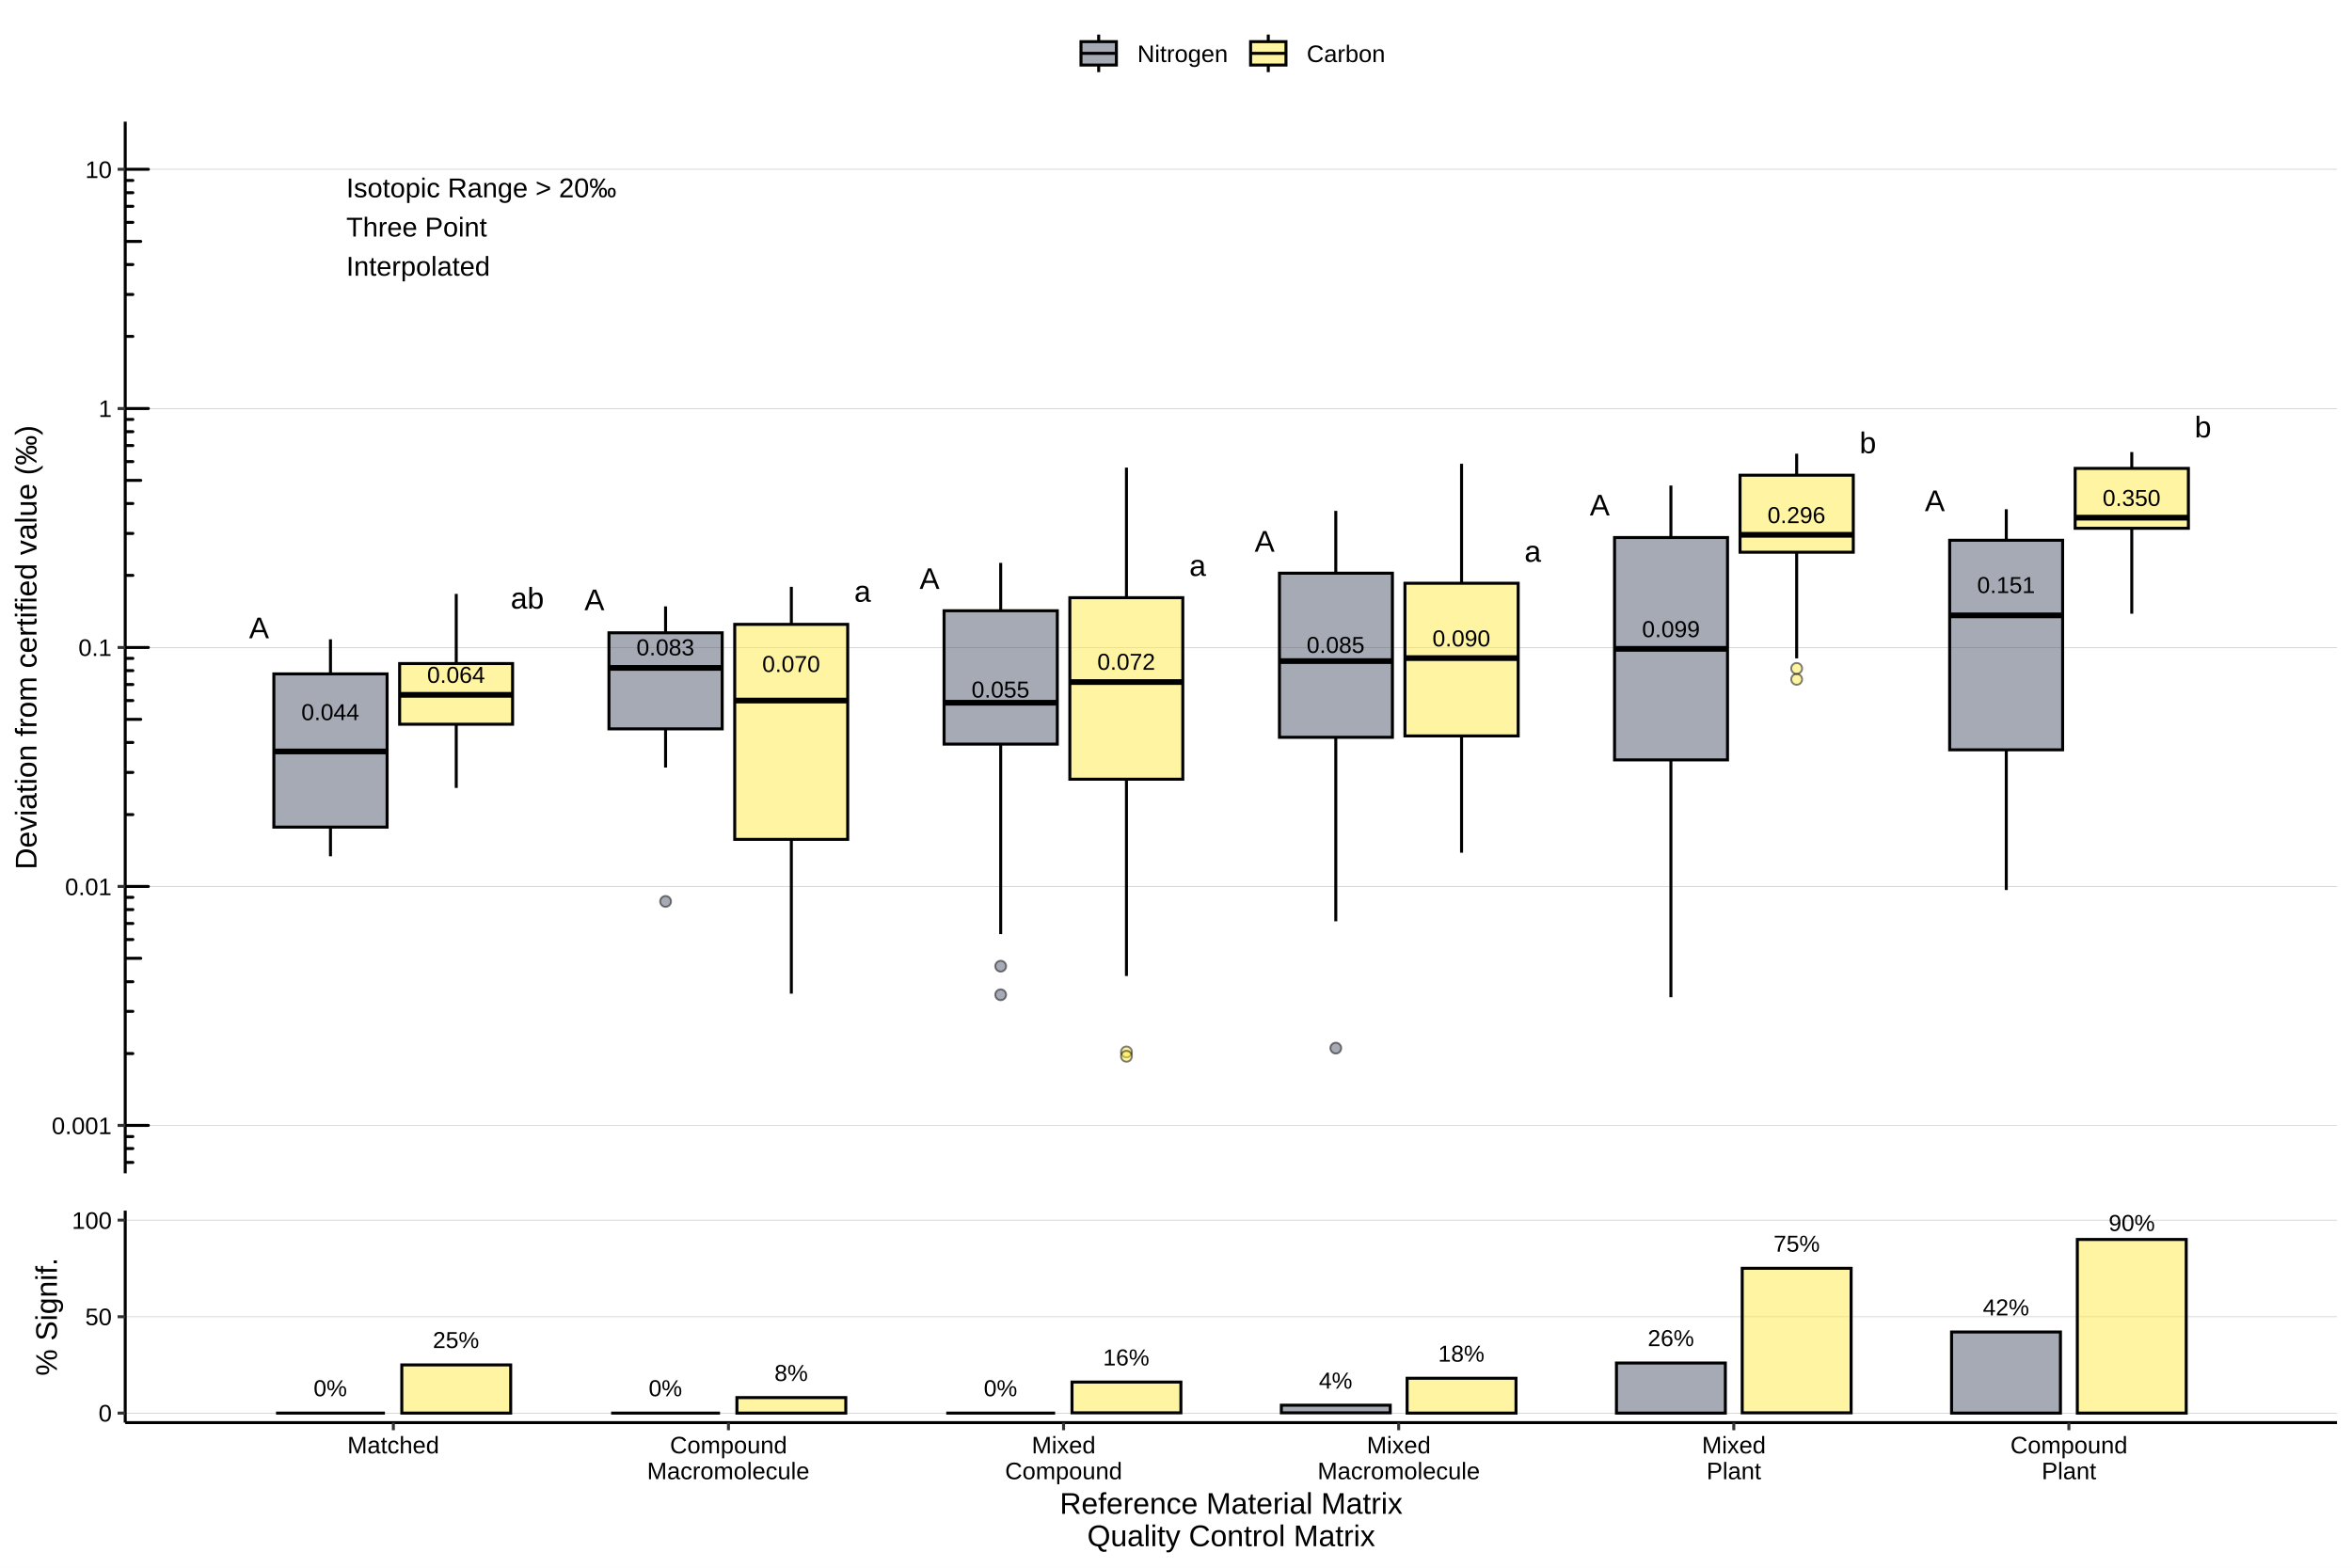
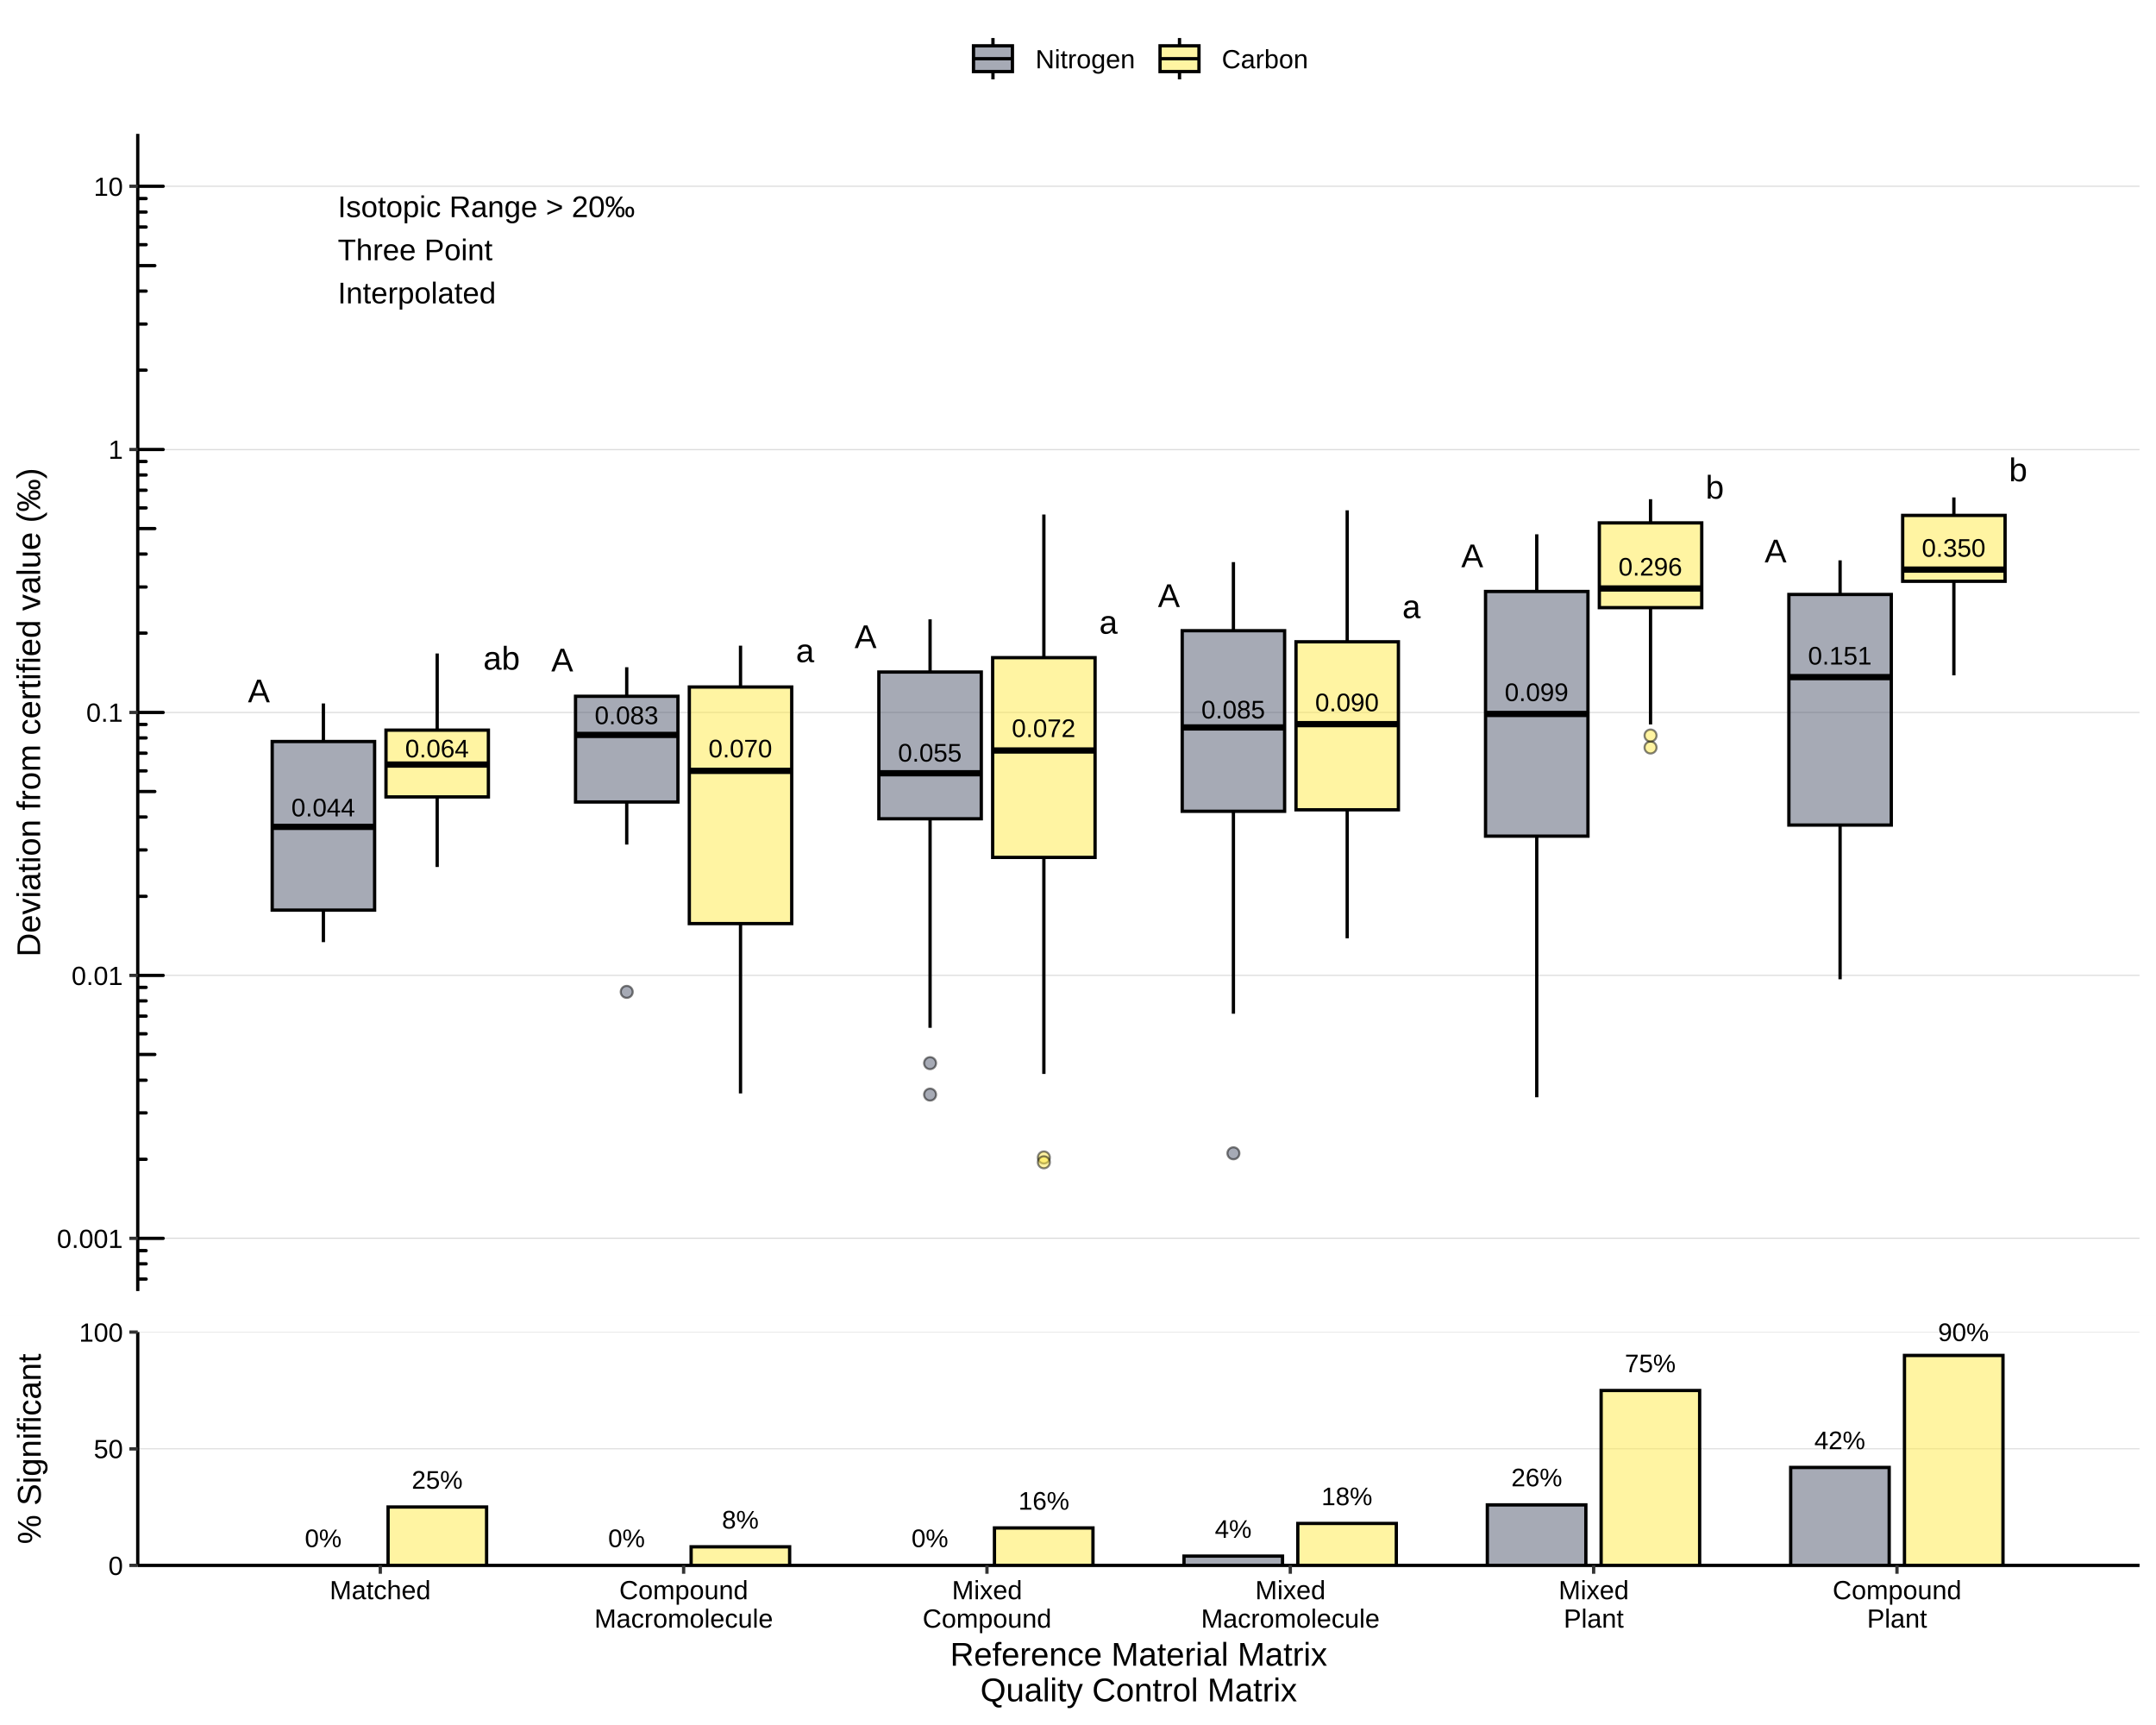
- <svg xmlns="http://www.w3.org/2000/svg" id="Layer_1" data-name="Layer 1" version="1.1" viewBox="0 0 864 576">
+ <svg xmlns="http://www.w3.org/2000/svg" id="Layer_1" data-name="Layer 1" version="1.1" viewBox="0 0 720 576">
  <defs>
    <style>
      .cls-1, .cls-2, .cls-3, .cls-4, .cls-5, .cls-6 {
        font-family: ArialMT, Arial;
        isolation: isolate;
      }

      .cls-1, .cls-7, .cls-8 {
        fill: #fff;
      }

      .cls-1, .cls-4 {
        font-size: 11px;
      }

      .cls-9, .cls-7, .cls-10, .cls-11, .cls-12, .cls-13, .cls-14 {
        stroke-width: 1.1px;
      }

      .cls-9, .cls-15, .cls-16, .cls-11, .cls-17, .cls-12, .cls-13, .cls-14 {
        stroke: #000;
      }

      .cls-9, .cls-15, .cls-12, .cls-14 {
        stroke-miterlimit: 10;
      }

      .cls-9, .cls-16, .cls-17, .cls-12 {
        fill-opacity: .5;
      }

      .cls-9, .cls-17 {
        fill: #ffea46;
      }

      .cls-18, .cls-10, .cls-15, .cls-11, .cls-19, .cls-13, .cls-14 {
        fill: none;
      }

      .cls-18, .cls-8 {
        stroke-width: 0px;
      }

      .cls-2 {
        font-size: 10px;
      }

      .cls-2, .cls-3, .cls-4, .cls-5, .cls-6 {
        fill: #000;
      }

      .cls-7 {
        stroke: #fff;
      }

      .cls-7, .cls-10, .cls-16, .cls-11, .cls-17, .cls-19, .cls-13 {
        stroke-linejoin: round;
      }

      .cls-7, .cls-16, .cls-17, .cls-13 {
        stroke-linecap: round;
      }

      .cls-3 {
        font-size: 11px;
      }

      .cls-10 {
        stroke: #333;
      }

      .cls-20 {
        clip-path: url(#clippath-1);
      }

      .cls-21 {
        clip-path: url(#clippath-4);
      }

      .cls-22 {
        clip-path: url(#clippath-3);
      }

      .cls-23 {
        clip-path: url(#clippath-7);
      }

      .cls-24 {
        clip-path: url(#clippath-8);
      }

      .cls-25 {
        clip-path: url(#clippath-5);
      }

      .cls-15 {
        stroke-width: 2.1px;
      }

      .cls-16, .cls-17 {
        stroke-opacity: .5;
        stroke-width: .7px;
      }

      .cls-16, .cls-12 {
        fill: #4e576c;
      }

      .cls-19 {
        stroke: #bebebe;
        stroke-width: .2px;
      }

      .cls-5 {
        font-size: 8.8px;
      }

      .cls-6 {
        font-size: 8.5px;
      }
    </style>
    <clipPath id="clippath-1">
-       <rect class="cls-18" width="864" height="439.3" />
+       <rect class="cls-18" width="720" height="439.3" />
    </clipPath>
    <clipPath id="clippath-3">
-       <rect class="cls-18" x="46" y="44.7" width="812.5" height="386.4" />
+       <rect class="cls-18" x="46" y="44.7" width="668.5" height="386.4" />
    </clipPath>
    <clipPath id="clippath-4">
-       <rect class="cls-18" width="864" height="576" />
+       <rect class="cls-18" width="720" height="576" />
    </clipPath>
    <clipPath id="clippath-5">
-       <rect class="cls-18" y="439.3" width="864" height="136.7" />
+       <rect class="cls-18" y="439.3" width="720" height="136.7" />
    </clipPath>
    <clipPath id="clippath-7">
-       <rect class="cls-18" x="46" y="444.8" width="812.5" height="77.9" />
+       <rect class="cls-18" x="46" y="444.8" width="668.5" height="77.9" />
    </clipPath>
    <clipPath id="clippath-8">
-       <rect class="cls-18" width="864" height="576" />
+       <rect class="cls-18" width="720" height="576" />
    </clipPath>
  </defs>
-   <rect class="cls-18" width="864" height="576" />
+   <rect class="cls-18" width="720" height="576" />
  <g class="cls-20">
-     <rect class="cls-7" width="864" height="439.3" />
+     <rect class="cls-7" width="720" height="439.3" />
  </g>
  <g class="cls-22">
    <g>
-       <rect class="cls-8" x="46" y="44.7" width="812.5" height="386.4" />
-       <line class="cls-19" x1="46" y1="413.5" x2="858.5" y2="413.5" />
-       <line class="cls-19" x1="46" y1="325.7" x2="858.5" y2="325.7" />
-       <line class="cls-19" x1="46" y1="237.9" x2="858.5" y2="237.9" />
-       <line class="cls-19" x1="46" y1="150.1" x2="858.5" y2="150.1" />
-       <line class="cls-19" x1="46" y1="62.2" x2="858.5" y2="62.2" />
-       <line class="cls-11" x1="121.4" y1="247.6" x2="121.4" y2="234.9" />
-       <line class="cls-11" x1="121.4" y1="303.9" x2="121.4" y2="314.6" />
-       <polygon class="cls-12" points="100.6 247.6 100.6 303.9 142.2 303.9 142.2 247.6 100.6 247.6" />
-       <line class="cls-15" x1="100.6" y1="276.1" x2="142.2" y2="276.1" />
-       <circle class="cls-16" cx="244.5" cy="331.2" r="2" />
-       <line class="cls-11" x1="244.5" y1="232.5" x2="244.5" y2="222.8" />
-       <line class="cls-11" x1="244.5" y1="267.8" x2="244.5" y2="282" />
-       <polygon class="cls-12" points="223.7 232.5 223.7 267.8 265.3 267.8 265.3 232.5 223.7 232.5" />
-       <line class="cls-15" x1="223.7" y1="245.4" x2="265.3" y2="245.4" />
-       <circle class="cls-16" cx="367.6" cy="355" r="2" />
-       <circle class="cls-16" cx="367.6" cy="365.5" r="2" />
-       <line class="cls-11" x1="367.6" y1="224.4" x2="367.6" y2="206.8" />
-       <line class="cls-11" x1="367.6" y1="273.4" x2="367.6" y2="343.2" />
-       <polygon class="cls-12" points="346.8 224.4 346.8 273.4 388.4 273.4 388.4 224.4 346.8 224.4" />
-       <line class="cls-15" x1="346.8" y1="258.2" x2="388.4" y2="258.2" />
-       <circle class="cls-16" cx="490.7" cy="385.1" r="2" />
-       <line class="cls-11" x1="490.7" y1="210.6" x2="490.7" y2="187.7" />
-       <line class="cls-11" x1="490.7" y1="270.9" x2="490.7" y2="338.5" />
-       <polygon class="cls-12" points="470 210.6 470 270.9 511.5 270.9 511.5 210.6 470 210.6" />
-       <line class="cls-15" x1="470" y1="242.9" x2="511.5" y2="242.9" />
-       <line class="cls-11" x1="613.8" y1="197.5" x2="613.8" y2="178.4" />
-       <line class="cls-11" x1="613.8" y1="279.2" x2="613.8" y2="366.4" />
-       <polygon class="cls-12" points="593.1 197.5 593.1 279.2 634.6 279.2 634.6 197.5 593.1 197.5" />
-       <line class="cls-15" x1="593.1" y1="238.4" x2="634.6" y2="238.4" />
-       <line class="cls-11" x1="737" y1="198.5" x2="737" y2="187.1" />
-       <line class="cls-11" x1="737" y1="275.5" x2="737" y2="327" />
-       <polygon class="cls-12" points="716.2 198.5 716.2 275.5 757.7 275.5 757.7 198.5 716.2 198.5" />
-       <line class="cls-15" x1="716.2" y1="226.1" x2="757.7" y2="226.1" />
-       <line class="cls-11" x1="167.6" y1="243.8" x2="167.6" y2="218.2" />
-       <line class="cls-11" x1="167.6" y1="266.1" x2="167.6" y2="289.5" />
-       <polygon class="cls-9" points="146.8 243.8 146.8 266.1 188.3 266.1 188.3 243.8 146.8 243.8" />
-       <line class="cls-15" x1="146.8" y1="255.3" x2="188.3" y2="255.3" />
-       <line class="cls-11" x1="290.7" y1="229.4" x2="290.7" y2="215.6" />
-       <line class="cls-11" x1="290.7" y1="308.4" x2="290.7" y2="365.1" />
-       <polygon class="cls-9" points="269.9 229.4 269.9 308.4 311.4 308.4 311.4 229.4 269.9 229.4" />
-       <line class="cls-15" x1="269.9" y1="257.4" x2="311.4" y2="257.4" />
-       <circle class="cls-17" cx="413.8" cy="386.5" r="2" />
-       <circle class="cls-17" cx="413.8" cy="388.1" r="2" />
-       <line class="cls-11" x1="413.8" y1="219.6" x2="413.8" y2="171.8" />
-       <line class="cls-11" x1="413.8" y1="286.3" x2="413.8" y2="358.6" />
-       <polygon class="cls-9" points="393 219.6 393 286.3 434.5 286.3 434.5 219.6 393 219.6" />
-       <line class="cls-15" x1="393" y1="250.6" x2="434.5" y2="250.6" />
-       <line class="cls-11" x1="536.9" y1="214.3" x2="536.9" y2="170.4" />
-       <line class="cls-11" x1="536.9" y1="270.4" x2="536.9" y2="313.3" />
-       <polygon class="cls-9" points="516.1 214.3 516.1 270.4 557.7 270.4 557.7 214.3 516.1 214.3" />
-       <line class="cls-15" x1="516.1" y1="241.8" x2="557.7" y2="241.8" />
-       <circle class="cls-17" cx="660" cy="249.6" r="2" />
-       <circle class="cls-17" cx="660" cy="245.6" r="2" />
-       <line class="cls-11" x1="660" y1="174.6" x2="660" y2="166.7" />
-       <line class="cls-11" x1="660" y1="202.9" x2="660" y2="241.9" />
-       <polygon class="cls-9" points="639.2 174.6 639.2 202.9 680.8 202.9 680.8 174.6 639.2 174.6" />
-       <line class="cls-15" x1="639.2" y1="196.5" x2="680.8" y2="196.5" />
-       <line class="cls-11" x1="783.1" y1="172.1" x2="783.1" y2="166.1" />
-       <line class="cls-11" x1="783.1" y1="194.1" x2="783.1" y2="225.5" />
-       <polygon class="cls-9" points="762.3 172.1 762.3 194.1 803.9 194.1 803.9 172.1 762.3 172.1" />
-       <line class="cls-15" x1="762.3" y1="190.2" x2="803.9" y2="190.2" />
-       <text class="cls-6" transform="translate(156.9 250.9)">
+       <rect class="cls-8" x="46" y="44.7" width="668.5" height="386.4" />
+       <line class="cls-19" x1="46" y1="413.5" x2="714.5" y2="413.5" />
+       <line class="cls-19" x1="46" y1="325.7" x2="714.5" y2="325.7" />
+       <line class="cls-19" x1="46" y1="237.9" x2="714.5" y2="237.9" />
+       <line class="cls-19" x1="46" y1="150.1" x2="714.5" y2="150.1" />
+       <line class="cls-19" x1="46" y1="62.2" x2="714.5" y2="62.2" />
+       <line class="cls-11" x1="108" y1="247.6" x2="108" y2="234.9" />
+       <line class="cls-11" x1="108" y1="303.9" x2="108" y2="314.6" />
+       <polygon class="cls-12" points="90.9 247.6 90.9 303.9 125.1 303.9 125.1 247.6 90.9 247.6" />
+       <line class="cls-15" x1="90.9" y1="276.1" x2="125.1" y2="276.1" />
+       <circle class="cls-16" cx="209.3" cy="331.2" r="2" />
+       <line class="cls-11" x1="209.3" y1="232.5" x2="209.3" y2="222.8" />
+       <line class="cls-11" x1="209.3" y1="267.8" x2="209.3" y2="282" />
+       <polygon class="cls-12" points="192.2 232.5 192.2 267.8 226.4 267.8 226.4 232.5 192.2 232.5" />
+       <line class="cls-15" x1="192.2" y1="245.4" x2="226.4" y2="245.4" />
+       <circle class="cls-16" cx="310.6" cy="355" r="2" />
+       <circle class="cls-16" cx="310.6" cy="365.5" r="2" />
+       <line class="cls-11" x1="310.6" y1="224.4" x2="310.6" y2="206.8" />
+       <line class="cls-11" x1="310.6" y1="273.4" x2="310.6" y2="343.2" />
+       <polygon class="cls-12" points="293.5 224.4 293.5 273.4 327.7 273.4 327.7 224.4 293.5 224.4" />
+       <line class="cls-15" x1="293.5" y1="258.2" x2="327.7" y2="258.2" />
+       <circle class="cls-16" cx="411.9" cy="385.1" r="2" />
+       <line class="cls-11" x1="411.9" y1="210.6" x2="411.9" y2="187.7" />
+       <line class="cls-11" x1="411.9" y1="270.9" x2="411.9" y2="338.5" />
+       <polygon class="cls-12" points="394.8 210.6 394.8 270.9 429 270.9 429 210.6 394.8 210.6" />
+       <line class="cls-15" x1="394.8" y1="242.9" x2="429" y2="242.9" />
+       <line class="cls-11" x1="513.2" y1="197.5" x2="513.2" y2="178.4" />
+       <line class="cls-11" x1="513.2" y1="279.2" x2="513.2" y2="366.4" />
+       <polygon class="cls-12" points="496.1 197.5 496.1 279.2 530.3 279.2 530.3 197.5 496.1 197.5" />
+       <line class="cls-15" x1="496.1" y1="238.4" x2="530.3" y2="238.4" />
+       <line class="cls-11" x1="614.5" y1="198.5" x2="614.5" y2="187.1" />
+       <line class="cls-11" x1="614.5" y1="275.5" x2="614.5" y2="327" />
+       <polygon class="cls-12" points="597.4 198.5 597.4 275.5 631.6 275.5 631.6 198.5 597.4 198.5" />
+       <line class="cls-15" x1="597.4" y1="226.1" x2="631.6" y2="226.1" />
+       <line class="cls-11" x1="146" y1="243.8" x2="146" y2="218.2" />
+       <line class="cls-11" x1="146" y1="266.1" x2="146" y2="289.5" />
+       <polygon class="cls-9" points="128.9 243.8 128.9 266.1 163.1 266.1 163.1 243.8 128.9 243.8" />
+       <line class="cls-15" x1="128.9" y1="255.3" x2="163.1" y2="255.3" />
+       <line class="cls-11" x1="247.3" y1="229.4" x2="247.3" y2="215.6" />
+       <line class="cls-11" x1="247.3" y1="308.4" x2="247.3" y2="365.1" />
+       <polygon class="cls-9" points="230.2 229.4 230.2 308.4 264.4 308.4 264.4 229.4 230.2 229.4" />
+       <line class="cls-15" x1="230.2" y1="257.4" x2="264.4" y2="257.4" />
+       <circle class="cls-17" cx="348.6" cy="386.5" r="2" />
+       <circle class="cls-17" cx="348.6" cy="388.1" r="2" />
+       <line class="cls-11" x1="348.6" y1="219.6" x2="348.6" y2="171.8" />
+       <line class="cls-11" x1="348.6" y1="286.3" x2="348.6" y2="358.6" />
+       <polygon class="cls-9" points="331.5 219.6 331.5 286.3 365.7 286.3 365.7 219.6 331.5 219.6" />
+       <line class="cls-15" x1="331.5" y1="250.6" x2="365.7" y2="250.6" />
+       <line class="cls-11" x1="449.9" y1="214.3" x2="449.9" y2="170.4" />
+       <line class="cls-11" x1="449.9" y1="270.4" x2="449.9" y2="313.3" />
+       <polygon class="cls-9" points="432.8 214.3 432.8 270.4 467 270.4 467 214.3 432.8 214.3" />
+       <line class="cls-15" x1="432.8" y1="241.8" x2="467" y2="241.8" />
+       <circle class="cls-17" cx="551.2" cy="249.6" r="2" />
+       <circle class="cls-17" cx="551.2" cy="245.6" r="2" />
+       <line class="cls-11" x1="551.2" y1="174.6" x2="551.2" y2="166.7" />
+       <line class="cls-11" x1="551.2" y1="202.9" x2="551.2" y2="241.9" />
+       <polygon class="cls-9" points="534.1 174.6 534.1 202.9 568.3 202.9 568.3 174.6 534.1 174.6" />
+       <line class="cls-15" x1="534.1" y1="196.5" x2="568.3" y2="196.5" />
+       <line class="cls-11" x1="652.5" y1="172.1" x2="652.5" y2="166.1" />
+       <line class="cls-11" x1="652.5" y1="194.1" x2="652.5" y2="225.5" />
+       <polygon class="cls-9" points="635.4 172.1 635.4 194.1 669.6 194.1 669.6 172.1 635.4 172.1" />
+       <line class="cls-15" x1="635.4" y1="190.2" x2="669.6" y2="190.2" />
+       <text class="cls-6" transform="translate(135.3 252.9)">
        <tspan x="0" y="0">0.064</tspan>
      </text>
-       <text class="cls-6" transform="translate(280 246.9)">
+       <text class="cls-6" transform="translate(236.6 252.9)">
        <tspan x="0" y="0">0.070</tspan>
      </text>
-       <text class="cls-6" transform="translate(403.1 246.1)">
+       <text class="cls-6" transform="translate(337.9 246.1)">
        <tspan x="0" y="0">0.072</tspan>
      </text>
-       <text class="cls-6" transform="translate(526.2 237.5)">
+       <text class="cls-6" transform="translate(439.2 237.5)">
        <tspan x="0" y="0">0.090</tspan>
      </text>
-       <text class="cls-6" transform="translate(649.3 192.2)">
+       <text class="cls-6" transform="translate(540.5 192.2)">
        <tspan x="0" y="0">0.296</tspan>
      </text>
-       <text class="cls-6" transform="translate(772.4 185.9)">
+       <text class="cls-6" transform="translate(641.8 185.9)">
        <tspan x="0" y="0">0.350</tspan>
      </text>
-       <text class="cls-6" transform="translate(110.7 264.6)">
+       <text class="cls-6" transform="translate(97.3 272.6)">
        <tspan x="0" y="0">0.044</tspan>
      </text>
-       <text class="cls-6" transform="translate(233.8 240.8)">
+       <text class="cls-6" transform="translate(198.6 241.8)">
        <tspan x="0" y="0">0.083</tspan>
      </text>
-       <text class="cls-6" transform="translate(356.9 256.3)">
+       <text class="cls-6" transform="translate(299.9 254.3)">
        <tspan x="0" y="0">0.055</tspan>
      </text>
-       <text class="cls-6" transform="translate(480 239.9)">
+       <text class="cls-6" transform="translate(401.2 239.9)">
        <tspan x="0" y="0">0.085</tspan>
      </text>
-       <text class="cls-6" transform="translate(603.2 234.1)">
+       <text class="cls-6" transform="translate(502.5 234.1)">
        <tspan x="0" y="0">0.099</tspan>
      </text>
-       <text class="cls-6" transform="translate(726.3 217.9)">
+       <text class="cls-6" transform="translate(603.8 221.9)">
        <tspan x="0" y="0">0.151</tspan>
      </text>
-       <text class="cls-4" transform="translate(187.6 223.6)">
+       <text class="cls-4" transform="translate(161.4 223.6)">
        <tspan x="0" y="0">ab</tspan>
      </text>
-       <text class="cls-4" transform="translate(313.8 221.1)">
+       <text class="cls-4" transform="translate(265.8 221.1)">
        <tspan x="0" y="0">a</tspan>
      </text>
-       <text class="cls-4" transform="translate(436.9 211.6)">
+       <text class="cls-4" transform="translate(367.1 211.6)">
        <tspan x="0" y="0">a</tspan>
      </text>
-       <text class="cls-4" transform="translate(560 206.4)">
+       <text class="cls-4" transform="translate(468.3 206.4)">
        <tspan x="0" y="0">a</tspan>
      </text>
-       <text class="cls-4" transform="translate(683.1 166.5)">
+       <text class="cls-4" transform="translate(569.6 166.5)">
        <tspan x="0" y="0">b</tspan>
      </text>
-       <text class="cls-4" transform="translate(806.2 160.7)">
+       <text class="cls-4" transform="translate(670.9 160.7)">
        <tspan x="0" y="0">b</tspan>
      </text>
-       <text class="cls-4" transform="translate(91.5 234.5)">
+       <text class="cls-4" transform="translate(82.8 234.5)">
        <tspan x="0" y="0">A</tspan>
      </text>
-       <text class="cls-4" transform="translate(214.7 224.2)">
+       <text class="cls-4" transform="translate(184.1 224.2)">
        <tspan x="0" y="0">A</tspan>
      </text>
-       <text class="cls-4" transform="translate(337.8 216.4)">
+       <text class="cls-4" transform="translate(285.4 216.4)">
        <tspan x="0" y="0">A</tspan>
      </text>
-       <text class="cls-4" transform="translate(460.9 202.7)">
+       <text class="cls-4" transform="translate(386.7 202.7)">
        <tspan x="0" y="0">A</tspan>
      </text>
-       <text class="cls-4" transform="translate(584 189.4)">
+       <text class="cls-4" transform="translate(488 189.4)">
        <tspan x="0" y="0">A</tspan>
      </text>
-       <text class="cls-4" transform="translate(707.1 187.8)">
+       <text class="cls-4" transform="translate(589.3 187.8)">
        <tspan x="0" y="0">A</tspan>
      </text>
-       <text class="cls-2" transform="translate(127.2 72.5)">
+       <text class="cls-2" transform="translate(112.8 72.5)">
        <tspan x="0" y="0">Isotopic Range &gt; 20‰</tspan>
      </text>
-       <text class="cls-2" transform="translate(127.2 86.9)">
+       <text class="cls-2" transform="translate(112.8 86.9)">
        <tspan x="0" y="0">Three Point</tspan>
      </text>
-       <text class="cls-2" transform="translate(127.2 101.3)">
+       <text class="cls-2" transform="translate(112.8 101.3)">
        <tspan x="0" y="0">Interpolated</tspan>
      </text>
      <line class="cls-13" x1="46" y1="427.1" x2="48.8" y2="427.1" />
      <line class="cls-13" x1="46" y1="422" x2="48.8" y2="422" />
      <line class="cls-13" x1="46" y1="417.6" x2="48.8" y2="417.6" />
      <line class="cls-13" x1="46" y1="413.5" x2="54.5" y2="413.5" />
      <line class="cls-13" x1="46" y1="387.1" x2="48.8" y2="387.1" />
      <line class="cls-13" x1="46" y1="371.6" x2="48.8" y2="371.6" />
      <line class="cls-13" x1="46" y1="360.7" x2="48.8" y2="360.7" />
      <line class="cls-13" x1="46" y1="352.1" x2="51.7" y2="352.1" />
      <line class="cls-13" x1="46" y1="345.2" x2="48.8" y2="345.2" />
      <line class="cls-13" x1="46" y1="339.3" x2="48.8" y2="339.3" />
      <line class="cls-13" x1="46" y1="334.2" x2="48.8" y2="334.2" />
      <line class="cls-13" x1="46" y1="329.7" x2="48.8" y2="329.7" />
      <line class="cls-13" x1="46" y1="325.7" x2="54.5" y2="325.7" />
      <line class="cls-13" x1="46" y1="299.3" x2="48.8" y2="299.3" />
      <line class="cls-13" x1="46" y1="283.8" x2="48.8" y2="283.8" />
      <line class="cls-13" x1="46" y1="272.8" x2="48.8" y2="272.8" />
      <line class="cls-13" x1="46" y1="264.3" x2="51.7" y2="264.3" />
      <line class="cls-13" x1="46" y1="257.4" x2="48.8" y2="257.4" />
      <line class="cls-13" x1="46" y1="251.5" x2="48.8" y2="251.5" />
      <line class="cls-13" x1="46" y1="246.4" x2="48.8" y2="246.4" />
      <line class="cls-13" x1="46" y1="241.9" x2="48.8" y2="241.9" />
      <line class="cls-13" x1="46" y1="237.9" x2="54.5" y2="237.9" />
      <line class="cls-13" x1="46" y1="211.4" x2="48.8" y2="211.4" />
      <line class="cls-13" x1="46" y1="196" x2="48.8" y2="196" />
      <line class="cls-13" x1="46" y1="185" x2="48.8" y2="185" />
      <line class="cls-13" x1="46" y1="176.5" x2="51.7" y2="176.5" />
      <line class="cls-13" x1="46" y1="169.6" x2="48.8" y2="169.6" />
      <line class="cls-13" x1="46" y1="163.7" x2="48.8" y2="163.7" />
      <line class="cls-13" x1="46" y1="158.6" x2="48.8" y2="158.6" />
      <line class="cls-13" x1="46" y1="154.1" x2="48.8" y2="154.1" />
      <line class="cls-13" x1="46" y1="150.1" x2="54.5" y2="150.1" />
      <line class="cls-13" x1="46" y1="123.6" x2="48.8" y2="123.6" />
      <line class="cls-13" x1="46" y1="108.2" x2="48.8" y2="108.2" />
      <line class="cls-13" x1="46" y1="97.2" x2="48.8" y2="97.2" />
      <line class="cls-13" x1="46" y1="88.7" x2="51.7" y2="88.7" />
      <line class="cls-13" x1="46" y1="81.7" x2="48.8" y2="81.7" />
      <line class="cls-13" x1="46" y1="75.8" x2="48.8" y2="75.8" />
      <line class="cls-13" x1="46" y1="70.8" x2="48.8" y2="70.8" />
      <line class="cls-13" x1="46" y1="66.3" x2="48.8" y2="66.3" />
      <line class="cls-13" x1="46" y1="62.2" x2="54.5" y2="62.2" />
    </g>
  </g>
  <g class="cls-21">
    <g>
      <line class="cls-11" x1="46" y1="431.1" x2="46" y2="44.7" />
      <text class="cls-5" transform="translate(19 416.7)">
        <tspan x="0" y="0">0.001</tspan>
      </text>
      <text class="cls-5" transform="translate(23.9 328.9)">
        <tspan x="0" y="0">0.01</tspan>
      </text>
      <text class="cls-5" transform="translate(28.8 241)">
        <tspan x="0" y="0">0.1</tspan>
      </text>
      <text class="cls-5" transform="translate(36.2 153.2)">
        <tspan x="0" y="0">1</tspan>
      </text>
      <text class="cls-5" transform="translate(31.3 65.4)">
        <tspan x="0" y="0">10</tspan>
      </text>
      <line class="cls-10" x1="43.2" y1="413.5" x2="46" y2="413.5" />
      <line class="cls-10" x1="43.2" y1="325.7" x2="46" y2="325.7" />
      <line class="cls-10" x1="43.2" y1="237.9" x2="46" y2="237.9" />
      <line class="cls-10" x1="43.2" y1="150.1" x2="46" y2="150.1" />
      <line class="cls-10" x1="43.2" y1="62.2" x2="46" y2="62.2" />
      <text class="cls-3" transform="translate(13.4 319.5) rotate(-90)">
        <tspan x="0" y="0">Deviation from certified value (‰)</tspan>
      </text>
-       <rect class="cls-8" x="389.5" y="5.5" width="125.5" height="28.2" />
-       <rect class="cls-8" x="395" y="11" width="17.3" height="17.3" />
-       <line class="cls-14" x1="403.6" y1="26.5" x2="403.6" y2="23.9" />
-       <line class="cls-14" x1="403.6" y1="15.3" x2="403.6" y2="12.7" />
-       <rect class="cls-12" x="397.1" y="15.3" width="13" height="8.6" />
-       <line class="cls-14" x1="397.1" y1="19.6" x2="410.1" y2="19.6" />
-       <rect class="cls-8" x="457.2" y="11" width="17.3" height="17.3" />
-       <line class="cls-14" x1="465.9" y1="26.5" x2="465.9" y2="23.9" />
-       <line class="cls-14" x1="465.9" y1="15.3" x2="465.9" y2="12.7" />
-       <rect class="cls-9" x="459.4" y="15.3" width="13" height="8.6" />
-       <line class="cls-14" x1="459.4" y1="19.6" x2="472.4" y2="19.6" />
-       <text class="cls-5" transform="translate(417.8 22.8)">
+       <rect class="cls-8" x="317.5" y="5.5" width="125.5" height="28.2" />
+       <rect class="cls-8" x="323" y="11" width="17.3" height="17.3" />
+       <line class="cls-14" x1="331.6" y1="26.5" x2="331.6" y2="23.9" />
+       <line class="cls-14" x1="331.6" y1="15.3" x2="331.6" y2="12.7" />
+       <rect class="cls-12" x="325.1" y="15.3" width="13" height="8.6" />
+       <line class="cls-14" x1="325.1" y1="19.6" x2="338.1" y2="19.6" />
+       <rect class="cls-8" x="385.2" y="11" width="17.3" height="17.3" />
+       <line class="cls-14" x1="393.9" y1="26.5" x2="393.9" y2="23.9" />
+       <line class="cls-14" x1="393.9" y1="15.3" x2="393.9" y2="12.7" />
+       <rect class="cls-9" x="387.4" y="15.3" width="13" height="8.6" />
+       <line class="cls-14" x1="387.4" y1="19.6" x2="400.4" y2="19.6" />
+       <text class="cls-5" transform="translate(345.8 22.8)">
        <tspan x="0" y="0">Nitrogen</tspan>
      </text>
-       <text class="cls-5" transform="translate(480 22.8)">
+       <text class="cls-5" transform="translate(408 22.8)">
        <tspan x="0" y="0">Carbon</tspan>
      </text>
    </g>
  </g>
  <g class="cls-25">
-     <rect class="cls-7" y="439.3" width="864" height="136.7" />
+     <rect class="cls-7" y="439.3" width="720" height="136.7" />
  </g>
  <g class="cls-23">
    <g>
-       <rect class="cls-8" x="46" y="444.8" width="812.5" height="77.9" />
-       <line class="cls-19" x1="46" y1="519.2" x2="858.5" y2="519.2" />
-       <line class="cls-19" x1="46" y1="483.8" x2="858.5" y2="483.8" />
-       <line class="cls-19" x1="46" y1="448.3" x2="858.5" y2="448.3" />
-       <text class="cls-1" transform="translate(190 505.4)">
-         <tspan x="0" y="0">X</tspan>
-       </text>
-       <text class="cls-1" transform="translate(313.1 505.4)">
-         <tspan x="0" y="0">X</tspan>
-       </text>
-       <text class="cls-1" transform="translate(436.3 505.4)">
-         <tspan x="0" y="0">X</tspan>
-       </text>
-       <text class="cls-1" transform="translate(559.4 505.4)">
-         <tspan x="0" y="0">X</tspan>
-       </text>
-       <text class="cls-1" transform="translate(682.5 505.4)">
-         <tspan x="0" y="0">X</tspan>
-       </text>
-       <text class="cls-1" transform="translate(805.6 505.4)">
-         <tspan x="0" y="0">X</tspan>
-       </text>
-       <text class="cls-1" transform="translate(91.5 505.4)">
-         <tspan x="0" y="0">X</tspan>
-       </text>
-       <text class="cls-1" transform="translate(214.7 505.4)">
-         <tspan x="0" y="0">X</tspan>
-       </text>
-       <text class="cls-1" transform="translate(337.8 505.4)">
-         <tspan x="0" y="0">X</tspan>
-       </text>
-       <text class="cls-1" transform="translate(460.9 505.4)">
-         <tspan x="0" y="0">X</tspan>
-       </text>
-       <text class="cls-1" transform="translate(584 505.4)">
-         <tspan x="0" y="0">X</tspan>
-       </text>
-       <text class="cls-1" transform="translate(707.1 505.4)">
-         <tspan x="0" y="0">X</tspan>
-       </text>
-       <polygon class="cls-12" points="101.4 519.2 141.4 519.2 141.4 519.2 101.4 519.2" />
-       <polygon class="cls-12" points="224.5 519.2 264.5 519.2 264.5 519.2 224.5 519.2" />
-       <polygon class="cls-12" points="347.6 519.2 387.6 519.2 387.6 519.2 347.6 519.2" />
-       <rect class="cls-12" x="470.7" y="516.3" width="40" height="2.8" />
-       <rect class="cls-12" x="593.8" y="500.8" width="40" height="18.4" />
-       <rect class="cls-12" x="716.9" y="489.4" width="40" height="29.8" />
-       <rect class="cls-9" x="147.6" y="501.5" width="40" height="17.7" />
-       <rect class="cls-9" x="270.7" y="513.5" width="40" height="5.7" />
-       <rect class="cls-9" x="393.8" y="507.8" width="40" height="11.3" />
-       <rect class="cls-9" x="516.9" y="506.4" width="40" height="12.8" />
-       <rect class="cls-9" x="640" y="466" width="40" height="53.1" />
-       <rect class="cls-9" x="763.1" y="455.4" width="40" height="63.8" />
-       <text class="cls-6" transform="translate(115.2 513)">
+       <rect class="cls-8" x="46" y="444.8" width="668.5" height="77.9" />
+       <line class="cls-19" x1="46" y1="522.7" x2="714.5" y2="522.7" />
+       <line class="cls-19" x1="46" y1="483.8" x2="714.5" y2="483.8" />
+       <line class="cls-19" x1="46" y1="444.8" x2="714.5" y2="444.8" />
+       <text class="cls-1" transform="translate(163.8 507.2)">
+         <tspan x="0" y="0">X</tspan>
+       </text>
+       <text class="cls-1" transform="translate(265.1 507.2)">
+         <tspan x="0" y="0">X</tspan>
+       </text>
+       <text class="cls-1" transform="translate(366.4 507.2)">
+         <tspan x="0" y="0">X</tspan>
+       </text>
+       <text class="cls-1" transform="translate(467.7 507.2)">
+         <tspan x="0" y="0">X</tspan>
+       </text>
+       <text class="cls-1" transform="translate(569 507.2)">
+         <tspan x="0" y="0">X</tspan>
+       </text>
+       <text class="cls-1" transform="translate(670.3 507.2)">
+         <tspan x="0" y="0">X</tspan>
+       </text>
+       <text class="cls-1" transform="translate(82.8 507.2)">
+         <tspan x="0" y="0">X</tspan>
+       </text>
+       <text class="cls-1" transform="translate(184.1 507.2)">
+         <tspan x="0" y="0">X</tspan>
+       </text>
+       <text class="cls-1" transform="translate(285.4 507.2)">
+         <tspan x="0" y="0">X</tspan>
+       </text>
+       <text class="cls-1" transform="translate(386.7 507.2)">
+         <tspan x="0" y="0">X</tspan>
+       </text>
+       <text class="cls-1" transform="translate(488 507.2)">
+         <tspan x="0" y="0">X</tspan>
+       </text>
+       <text class="cls-1" transform="translate(589.3 507.2)">
+         <tspan x="0" y="0">X</tspan>
+       </text>
+       <polygon class="cls-12" points="91.6 522.7 124.5 522.7 124.5 522.7 91.6 522.7" />
+       <polygon class="cls-12" points="192.9 522.7 225.8 522.7 225.8 522.7 192.9 522.7" />
+       <polygon class="cls-12" points="294.1 522.7 327.1 522.7 327.1 522.7 294.1 522.7" />
+       <rect class="cls-12" x="395.4" y="519.6" width="32.9" height="3.1" />
+       <rect class="cls-12" x="496.7" y="502.5" width="32.9" height="20.3" />
+       <rect class="cls-12" x="598" y="490" width="32.9" height="32.7" />
+       <rect class="cls-9" x="129.6" y="503.2" width="32.9" height="19.5" />
+       <rect class="cls-9" x="230.8" y="516.5" width="32.9" height="6.2" />
+       <rect class="cls-9" x="332.1" y="510.2" width="32.9" height="12.5" />
+       <rect class="cls-9" x="433.4" y="508.7" width="32.9" height="14" />
+       <rect class="cls-9" x="534.7" y="464.3" width="32.9" height="58.4" />
+       <rect class="cls-9" x="636" y="452.6" width="32.9" height="70.1" />
+       <text class="cls-6" transform="translate(101.8 516.6)">
        <tspan x="0" y="0">0%</tspan>
      </text>
-       <text class="cls-6" transform="translate(238.3 513)">
+       <text class="cls-6" transform="translate(203.1 516.6)">
        <tspan x="0" y="0">0%</tspan>
      </text>
-       <text class="cls-6" transform="translate(361.4 513)">
+       <text class="cls-6" transform="translate(304.4 516.6)">
        <tspan x="0" y="0">0%</tspan>
      </text>
-       <text class="cls-6" transform="translate(484.5 510.2)">
+       <text class="cls-6" transform="translate(405.7 513.5)">
        <tspan x="0" y="0">4%</tspan>
      </text>
-       <text class="cls-6" transform="translate(605.3 494.6)">
+       <text class="cls-6" transform="translate(504.7 496.3)">
        <tspan x="0" y="0">26%</tspan>
      </text>
-       <text class="cls-6" transform="translate(728.4 483.3)">
+       <text class="cls-6" transform="translate(605.9 483.9)">
        <tspan x="0" y="0">42%</tspan>
      </text>
-       <text class="cls-6" transform="translate(159 495.3)">
+       <text class="cls-6" transform="translate(137.5 497.1)">
        <tspan x="0" y="0">25%</tspan>
      </text>
-       <text class="cls-6" transform="translate(284.5 507.4)">
+       <text class="cls-6" transform="translate(241.1 510.4)">
        <tspan x="0" y="0">8%</tspan>
      </text>
-       <text class="cls-6" transform="translate(405.2 501.7)">
+       <text class="cls-6" transform="translate(340.1 504.1)">
        <tspan x="0" y="0">16%</tspan>
      </text>
-       <text class="cls-6" transform="translate(528.3 500.3)">
+       <text class="cls-6" transform="translate(441.3 502.6)">
        <tspan x="0" y="0">18%</tspan>
      </text>
-       <text class="cls-6" transform="translate(651.5 459.9)">
+       <text class="cls-6" transform="translate(542.6 458.2)">
        <tspan x="0" y="0">75%</tspan>
-       </text>
-       <text class="cls-6" transform="translate(774.6 452.3)">
-         <tspan x="0" y="0">90%</tspan>
      </text>
    </g>
  </g>
  <g class="cls-24">
    <g>
      <line class="cls-11" x1="46" y1="522.7" x2="46" y2="444.8" />
-       <text class="cls-5" transform="translate(36.2 522.3)">
+       <text class="cls-5" transform="translate(36.2 525.9)">
        <tspan x="0" y="0">0</tspan>
      </text>
      <text class="cls-5" transform="translate(31.3 486.9)">
        <tspan x="0" y="0">50</tspan>
      </text>
-       <text class="cls-5" transform="translate(26.4 451.5)">
+       <text class="cls-5" transform="translate(26.4 448)">
        <tspan x="0" y="0">100</tspan>
      </text>
-       <line class="cls-10" x1="43.2" y1="519.2" x2="46" y2="519.2" />
+       <line class="cls-10" x1="43.2" y1="522.7" x2="46" y2="522.7" />
      <line class="cls-10" x1="43.2" y1="483.8" x2="46" y2="483.8" />
-       <line class="cls-10" x1="43.2" y1="448.3" x2="46" y2="448.3" />
-       <line class="cls-11" x1="46" y1="522.7" x2="858.5" y2="522.7" />
-       <line class="cls-10" x1="144.5" y1="525.5" x2="144.5" y2="522.7" />
-       <line class="cls-10" x1="267.6" y1="525.5" x2="267.6" y2="522.7" />
-       <line class="cls-10" x1="390.7" y1="525.5" x2="390.7" y2="522.7" />
-       <line class="cls-10" x1="513.8" y1="525.5" x2="513.8" y2="522.7" />
-       <line class="cls-10" x1="636.9" y1="525.5" x2="636.9" y2="522.7" />
-       <line class="cls-10" x1="760" y1="525.5" x2="760" y2="522.7" />
-       <text class="cls-5" transform="translate(127.6 534)">
+       <line class="cls-10" x1="43.2" y1="444.8" x2="46" y2="444.8" />
+       <line class="cls-11" x1="46" y1="522.7" x2="714.5" y2="522.7" />
+       <line class="cls-10" x1="127" y1="525.5" x2="127" y2="522.7" />
+       <line class="cls-10" x1="228.3" y1="525.5" x2="228.3" y2="522.7" />
+       <line class="cls-10" x1="329.6" y1="525.5" x2="329.6" y2="522.7" />
+       <line class="cls-10" x1="430.9" y1="525.5" x2="430.9" y2="522.7" />
+       <line class="cls-10" x1="532.2" y1="525.5" x2="532.2" y2="522.7" />
+       <line class="cls-10" x1="633.5" y1="525.5" x2="633.5" y2="522.7" />
+       <text class="cls-5" transform="translate(110.1 534)">
        <tspan x="0" y="0">Matched</tspan>
      </text>
-       <text class="cls-5" transform="translate(246.1 534)">
+       <text class="cls-5" transform="translate(206.8 534)">
        <tspan x="0" y="0">Compound</tspan>
      </text>
-       <text class="cls-5" transform="translate(237.7 543.5)">
+       <text class="cls-5" transform="translate(198.5 543.5)">
        <tspan x="0" y="0">Macromolecule</tspan>
      </text>
-       <text class="cls-5" transform="translate(379 534)">
+       <text class="cls-5" transform="translate(317.9 534)">
        <tspan x="0" y="0">Mixed</tspan>
      </text>
-       <text class="cls-5" transform="translate(369.2 543.5)">
+       <text class="cls-5" transform="translate(308.1 543.5)">
        <tspan x="0" y="0">Compound</tspan>
      </text>
-       <text class="cls-5" transform="translate(502.1 534)">
+       <text class="cls-5" transform="translate(419.2 534)">
        <tspan x="0" y="0">Mixed</tspan>
      </text>
-       <text class="cls-5" transform="translate(484 543.5)">
+       <text class="cls-5" transform="translate(401.1 543.5)">
        <tspan x="0" y="0">Macromolecule</tspan>
      </text>
-       <text class="cls-5" transform="translate(625.2 534)">
+       <text class="cls-5" transform="translate(520.5 534)">
        <tspan x="0" y="0">Mixed</tspan>
      </text>
-       <text class="cls-5" transform="translate(626.9 543.5)">
+       <text class="cls-5" transform="translate(522.2 543.5)">
        <tspan x="0" y="0">Plant</tspan>
      </text>
-       <text class="cls-5" transform="translate(738.5 534)">
+       <text class="cls-5" transform="translate(612 534)">
        <tspan x="0" y="0">Compound</tspan>
      </text>
-       <text class="cls-5" transform="translate(750 543.5)">
+       <text class="cls-5" transform="translate(623.5 543.5)">
        <tspan x="0" y="0">Plant</tspan>
      </text>
-       <text class="cls-3" transform="translate(389.3 556.2)">
+       <text class="cls-3" transform="translate(317.3 556.2)">
        <tspan x="0" y="0">Reference Material Matrix</tspan>
      </text>
-       <text class="cls-3" transform="translate(399.4 568.1)">
+       <text class="cls-3" transform="translate(327.4 568.1)">
        <tspan x="0" y="0">Quality Control Matrix</tspan>
      </text>
-       <text class="cls-3" transform="translate(20.9 505.5) rotate(-90)">
-         <tspan x="0" y="0">% Signif.</tspan>
+       <text class="cls-3" transform="translate(13.6 515.6) rotate(-90)">
+         <tspan x="0" y="0">% Significant</tspan>
      </text>
    </g>
  </g>
+   <text class="cls-6" transform="translate(647.2 447.8)">
+     <tspan x="0" y="0">90%</tspan>
+   </text>
</svg>
